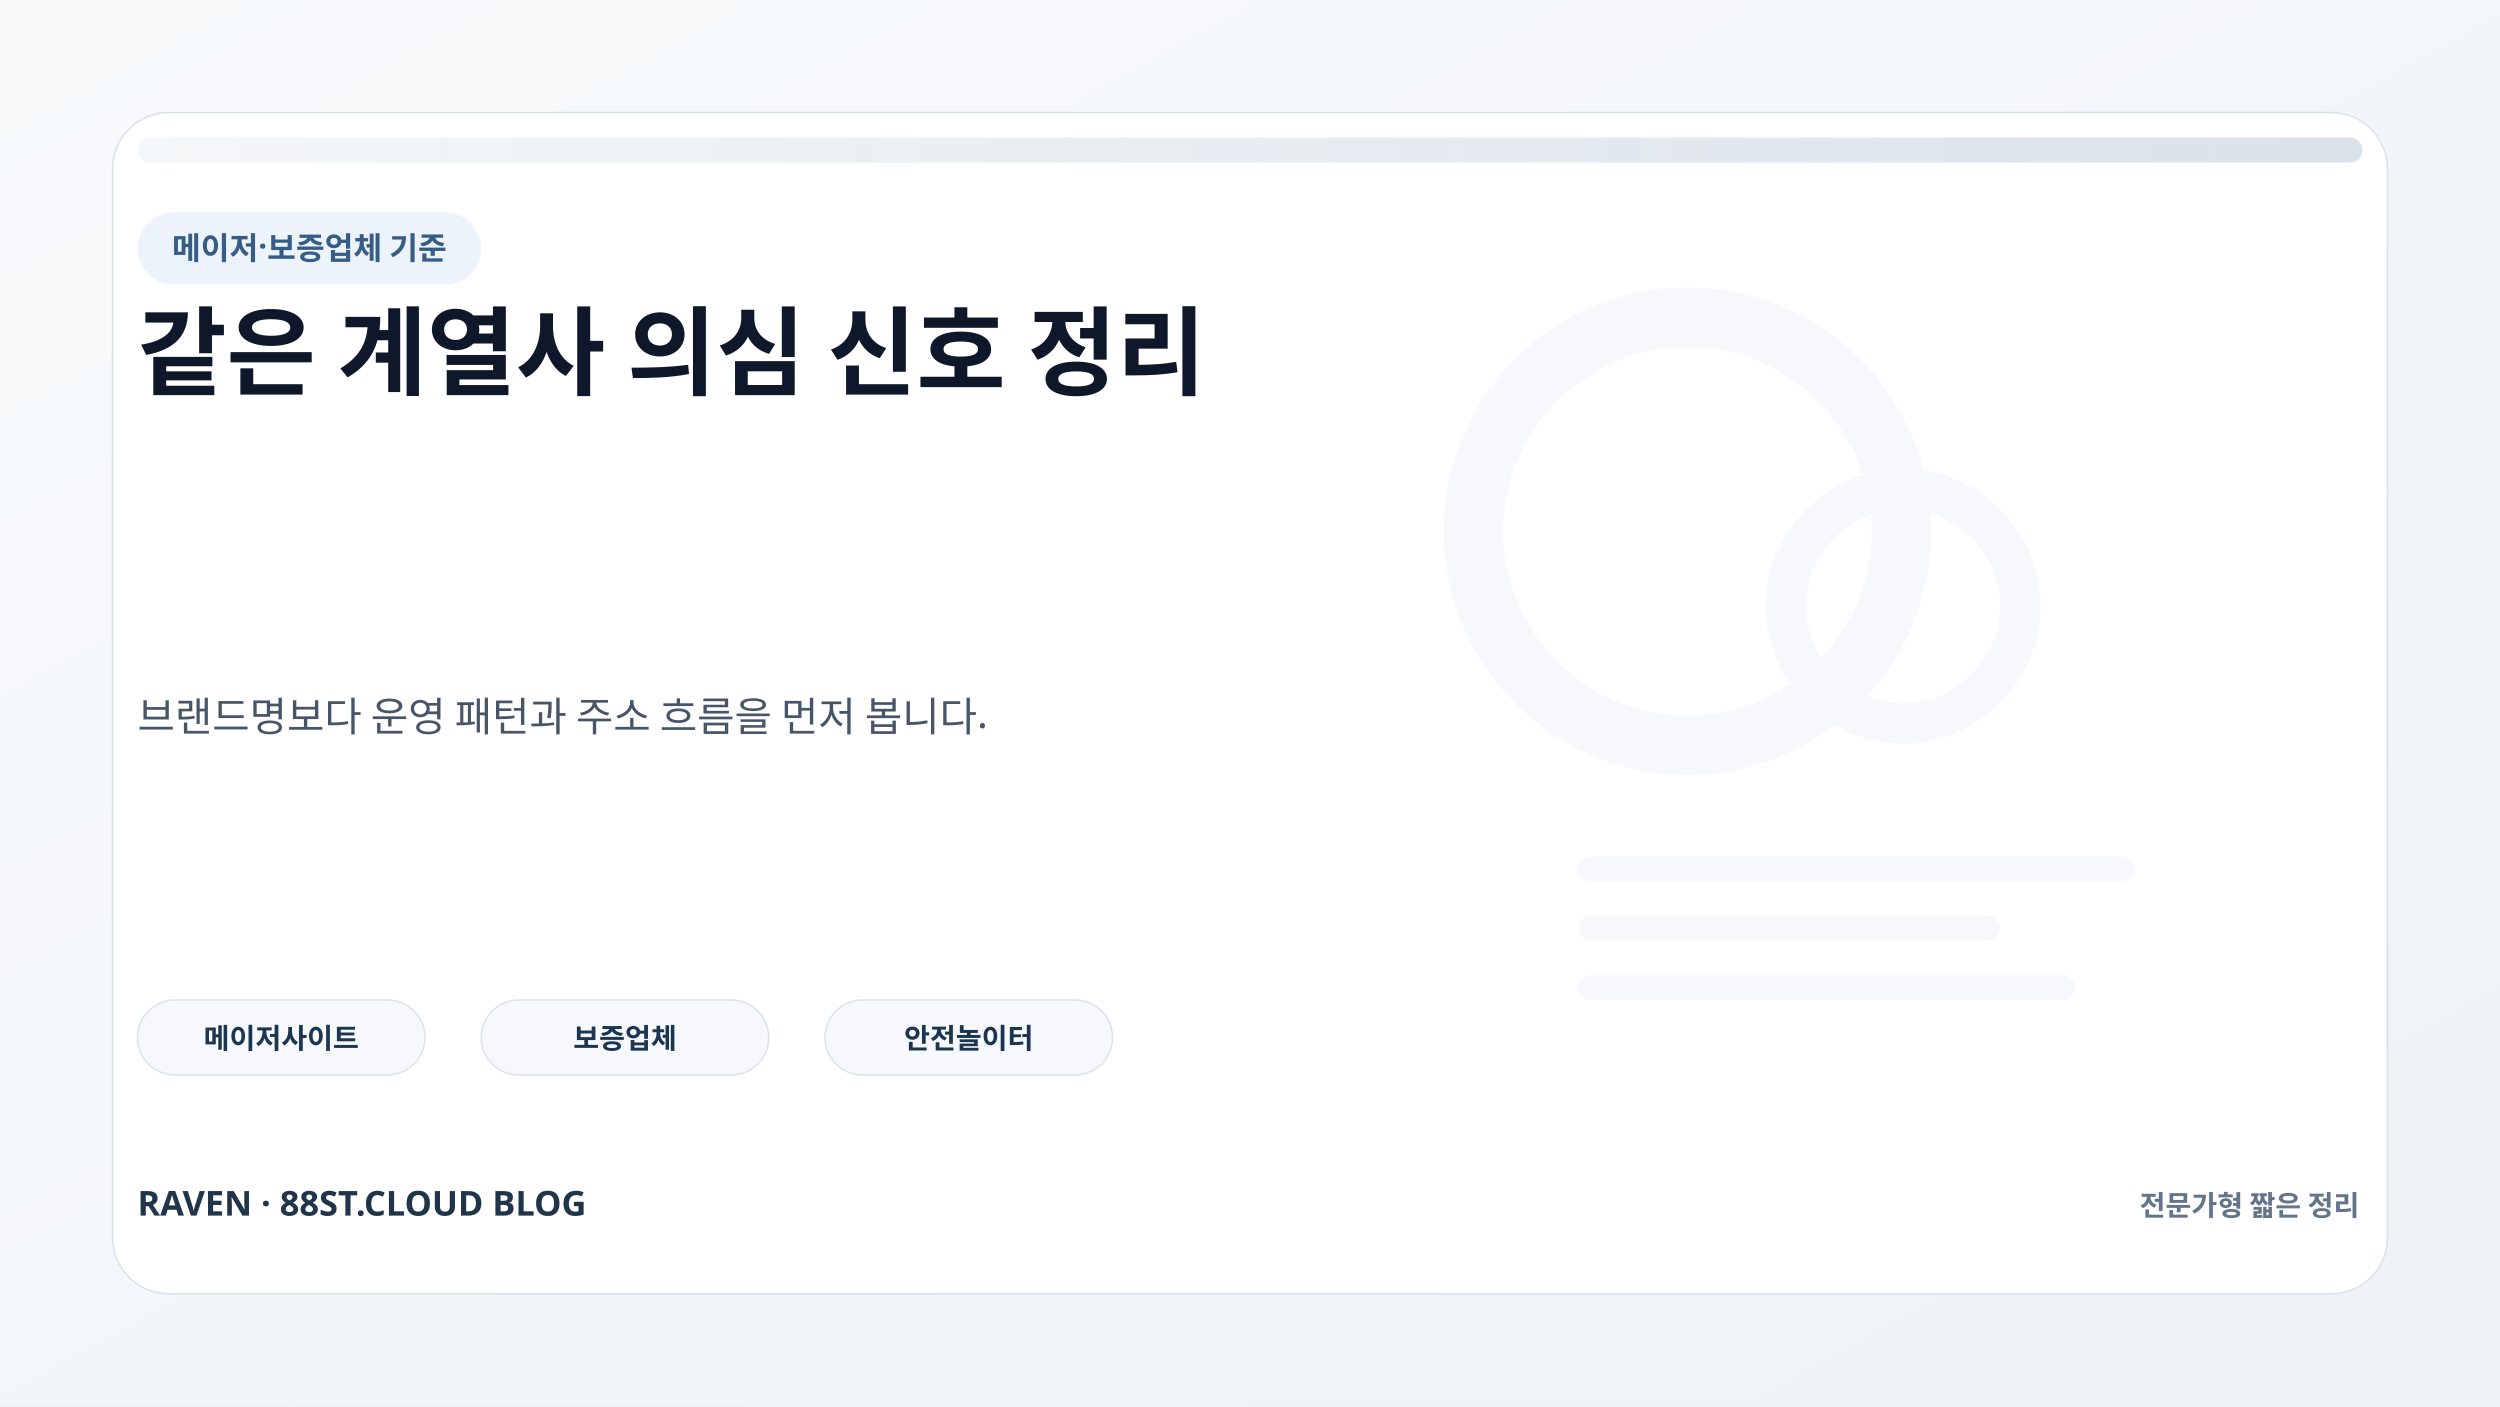
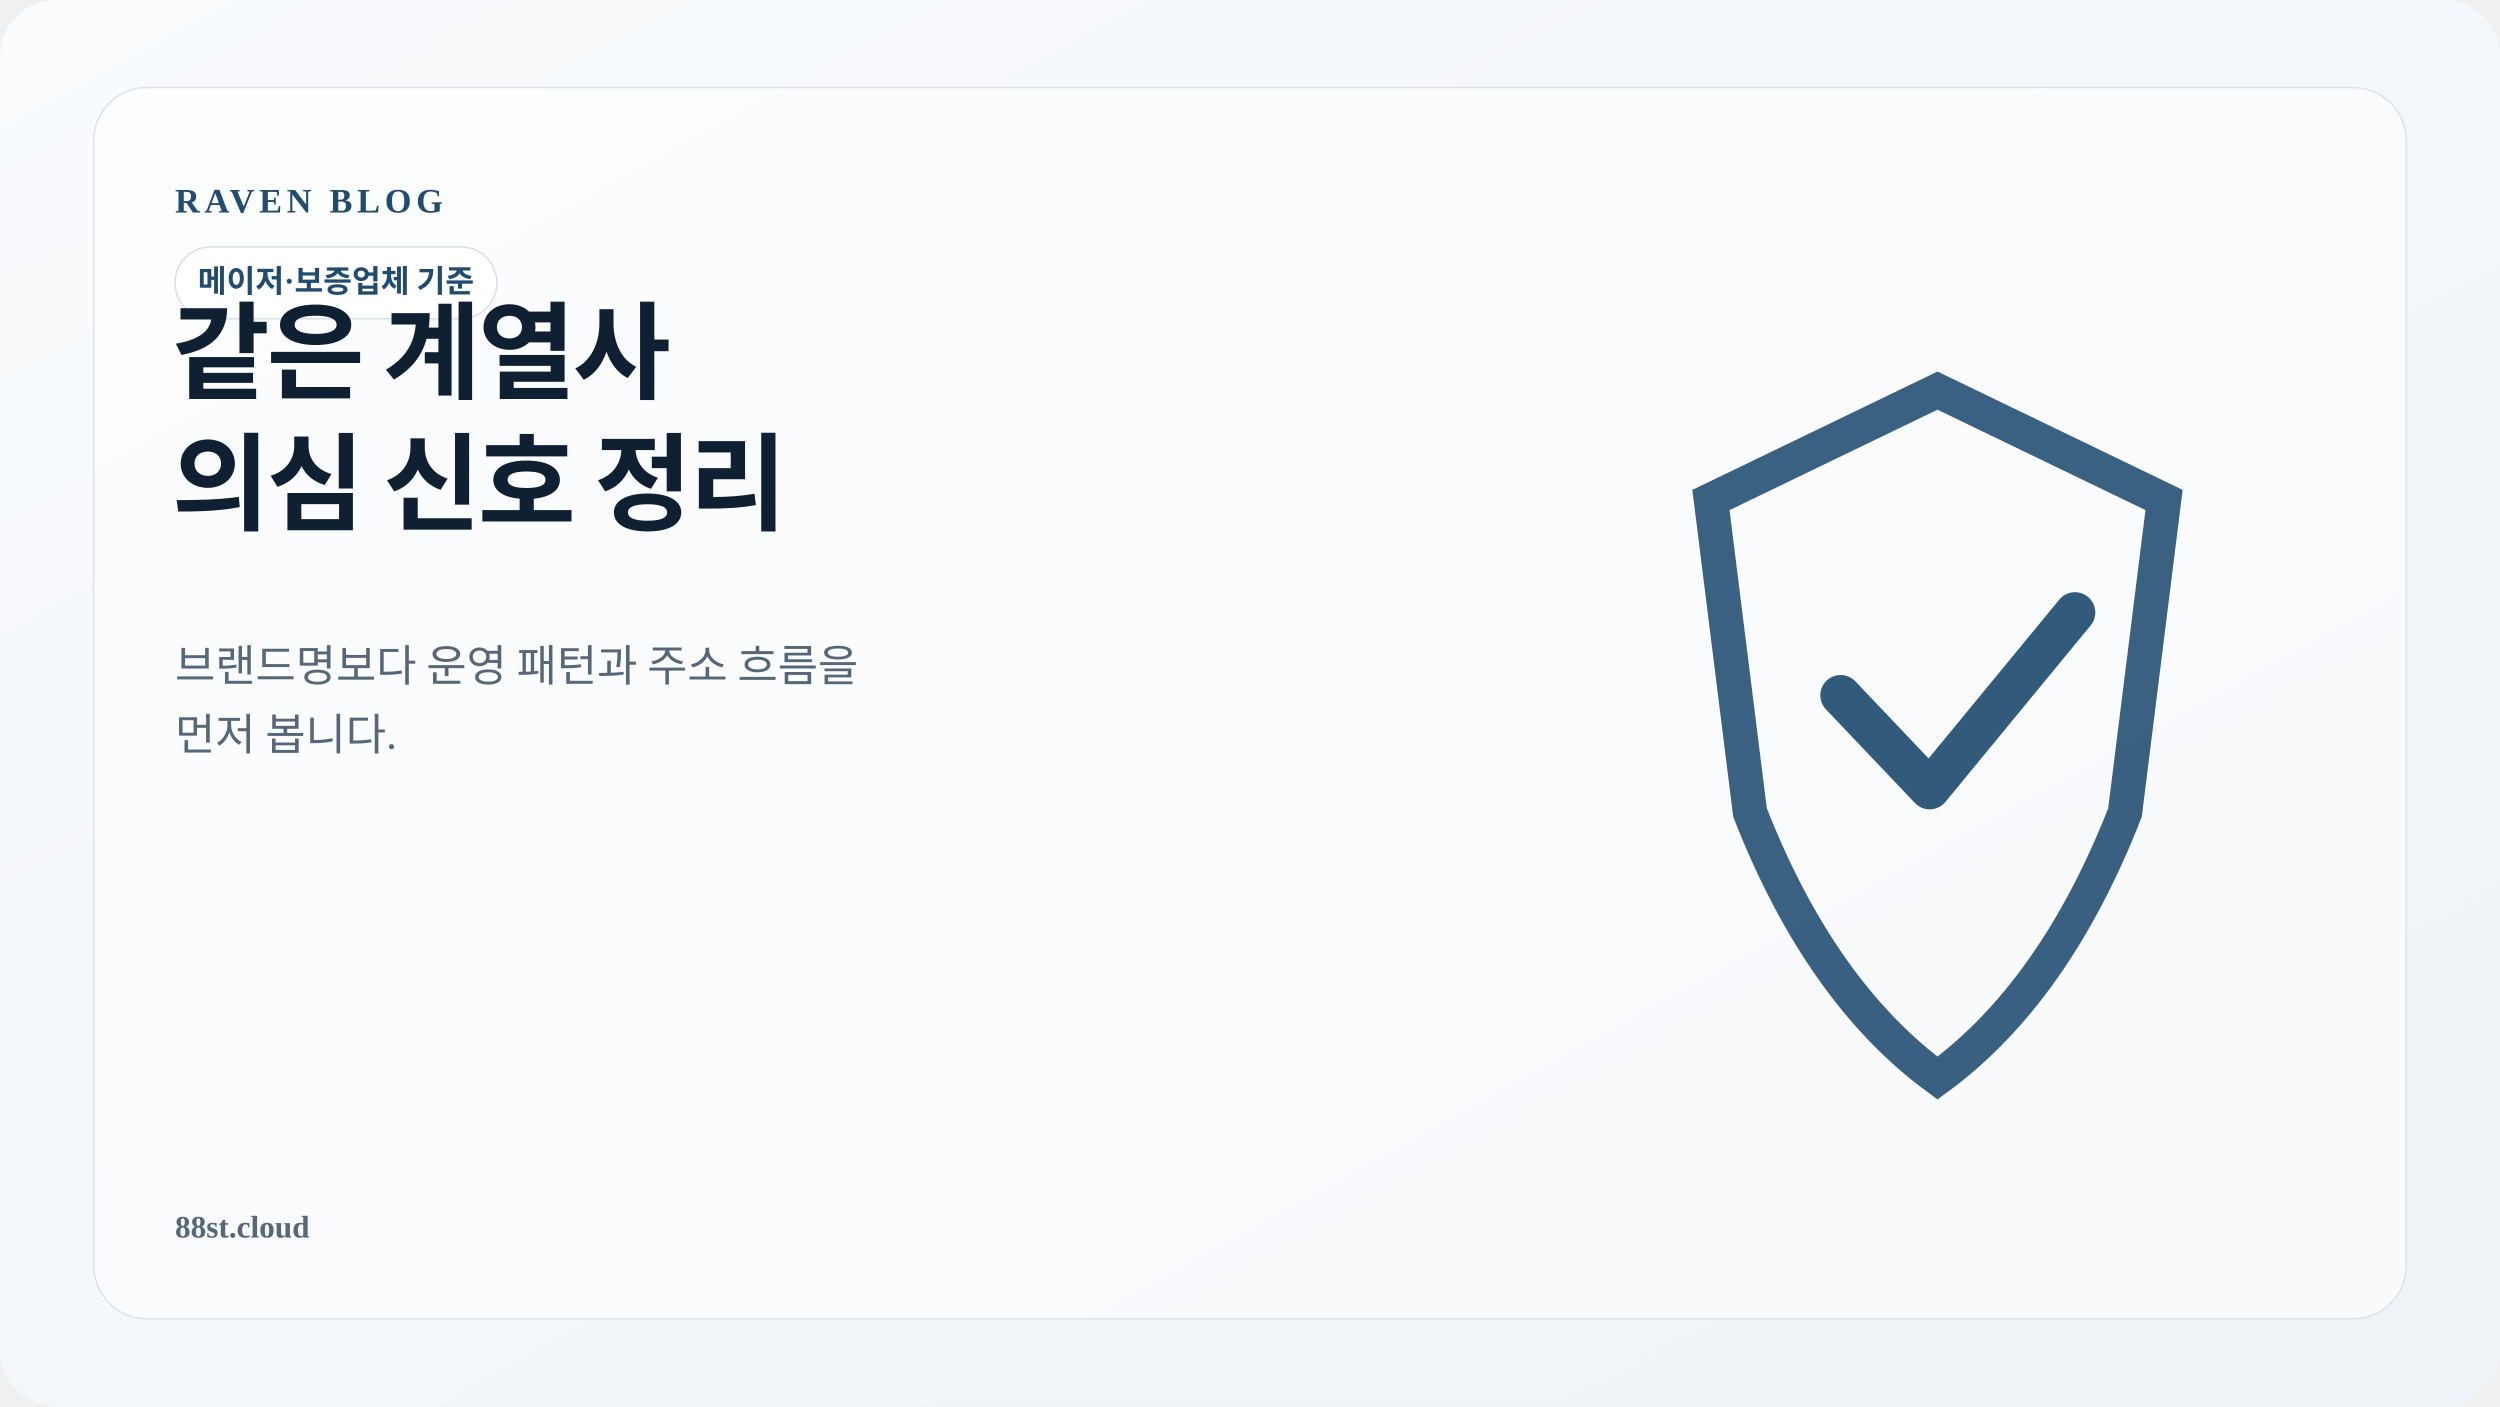
- <svg xmlns="http://www.w3.org/2000/svg" width="1600" height="900" viewBox="0 0 1600 900" role="img" aria-labelledby="t d">
+ <svg xmlns="http://www.w3.org/2000/svg" width="1600" height="900" viewBox="0 0 1600 900">
  <defs>
    <linearGradient id="bg" x1="0" y1="0" x2="1" y2="1">
-       <stop offset="0%" stop-color="#f8fafc" />
-       <stop offset="100%" stop-color="#eef2f7" />
-     </linearGradient>
-     <linearGradient id="line" x1="0" y1="0" x2="1" y2="0">
-       <stop offset="0%" stop-color="#2f5b8a" stop-opacity="0.05" />
-       <stop offset="100%" stop-color="#2f5b8a" stop-opacity="0.18" />
+       <stop offset="0%" stop-color="#f9fbfd" />
+       <stop offset="100%" stop-color="#eef3f8" />
    </linearGradient>
  </defs>
-   <rect width="1600" height="900" fill="url(#bg)" />
-   <rect x="72" y="72" width="1456" height="756" rx="36" fill="#ffffff" stroke="#d9e2ec" />
-   <rect x="88" y="88" width="1424" height="16" rx="8" fill="url(#line)" />
-   <g opacity="0.55">
-     <path d="M1080 184c86 0 156 70 156 156s-70 156-156 156-156-70-156-156 70-156 156-156Zm0 38c-65 0-118 53-118 118s53 118 118 118 118-53 118-118-53-118-118-118Z" fill="#eef3f8" />
-     <path d="M1218 300c48 0 88 40 88 88s-40 88-88 88-88-40-88-88 40-88 88-88Zm0 26c-34 0-62 28-62 62s28 62 62 62 62-28 62-62-28-62-62-62Z" fill="#eef3f8" />
-     <rect x="1010" y="548" width="356" height="16" rx="8" fill="#eef3f8" />
-     <rect x="1010" y="586" width="270" height="16" rx="8" fill="#eef3f8" />
-     <rect x="1010" y="624" width="318" height="16" rx="8" fill="#eef3f8" />
-   </g>
-   <g>
-     <rect x="88" y="136" width="220" height="46" rx="23" fill="#edf3fa" />
-     <text x="198" y="166" text-anchor="middle" font-family="Pretendard, Apple SD Gothic Neo, Noto Sans KR, sans-serif" font-size="20" font-weight="700" fill="#365d85">메이저·보증업체 기준</text>
-   </g>
-   <text font-family="Pretendard, Apple SD Gothic Neo, Noto Sans KR, sans-serif" font-size="62" font-weight="800" fill="#0f172a">
-     <tspan x="88" y="248">같은 계열사 의심 신호 정리</tspan>
-   </text>
-   <text font-family="Pretendard, Apple SD Gothic Neo, Noto Sans KR, sans-serif" font-size="26" font-weight="500" fill="#475569">
-     <tspan x="88" y="468">브랜드명보다 운영 패턴과 주소 흐름을 먼저 봅니다.</tspan>
-   </text>
-   <g transform="translate(88,640)">
-     <rect width="184" height="48" rx="24" fill="#f6f8fb" stroke="#dbe3ec" />
-     <text x="92" y="31" text-anchor="middle" font-family="Pretendard, Apple SD Gothic Neo, Noto Sans KR, sans-serif" font-size="18" font-weight="600" fill="#1c3551">메이저사이트</text>
-   </g>
-   <g transform="translate(308,640)">
-     <rect width="184" height="48" rx="24" fill="#f6f8fb" stroke="#dbe3ec" />
-     <text x="92" y="31" text-anchor="middle" font-family="Pretendard, Apple SD Gothic Neo, Noto Sans KR, sans-serif" font-size="18" font-weight="600" fill="#1c3551">보증업체</text>
-   </g>
-   <g transform="translate(528,640)">
-     <rect width="184" height="48" rx="24" fill="#f6f8fb" stroke="#dbe3ec" />
-     <text x="92" y="31" text-anchor="middle" font-family="Pretendard, Apple SD Gothic Neo, Noto Sans KR, sans-serif" font-size="18" font-weight="600" fill="#1c3551">안전놀이터</text>
-   </g>
-   <text x="88" y="778" font-family="Pretendard, Apple SD Gothic Neo, Noto Sans KR, sans-serif" font-size="22" font-weight="700" fill="#20344a">RAVEN · 88ST.CLOUD BLOG</text>
-   <text x="1510" y="778" text-anchor="end" font-family="Pretendard, Apple SD Gothic Neo, Noto Sans KR, sans-serif" font-size="18" font-weight="600" fill="#64748b">전문가형 짧은 정리</text>
+   <rect width="1600" height="900" rx="36" fill="url(#bg)" />
+   <rect x="60" y="56" width="1480" height="788" rx="34" fill="rgba(255,255,255,0.55)" stroke="#dbe4ed" />
+   <text x="112" y="136" font-size="22" font-weight="800" fill="#214c70" letter-spacing="3">RAVEN BLOG</text>
+   <rect x="112" y="158" width="206" height="46" rx="23" fill="white" fill-opacity="0.88" stroke="#d7e1eb" />
+   <text x="215" y="187" text-anchor="middle" font-size="20" font-weight="700" fill="#214c70">메이저·보증업체 기준</text>
+   <text x="110" y="250" font-size="68" font-weight="800" fill="#102033" letter-spacing="-1.8">같은 계열사</text>
+   <text x="110" y="334" font-size="68" font-weight="800" fill="#102033" letter-spacing="-1.8">의심 신호 정리</text>
+   <text x="112" y="436" font-size="28" font-weight="500" fill="#56677a">브랜드명보다 운영 패턴과 주소 흐름을</text>
+   <text x="112" y="480" font-size="28" font-weight="500" fill="#56677a">먼저 봅니다.</text>
+   <text x="112" y="792" font-size="20" font-weight="700" fill="#56677a">88st.cloud</text>
+   <path d="M1240 250 L1385 320 L1360 520 Q1315 635 1240 690 Q1165 635 1120 520 L1095 320 Z" fill="none" stroke="#214c70" stroke-width="22" opacity="0.88" />
+   <path d="M1178 445 L1235 505 L1328 392" fill="none" stroke="#214c70" stroke-width="26" stroke-linecap="round" stroke-linejoin="round" opacity="0.92" />
</svg>
